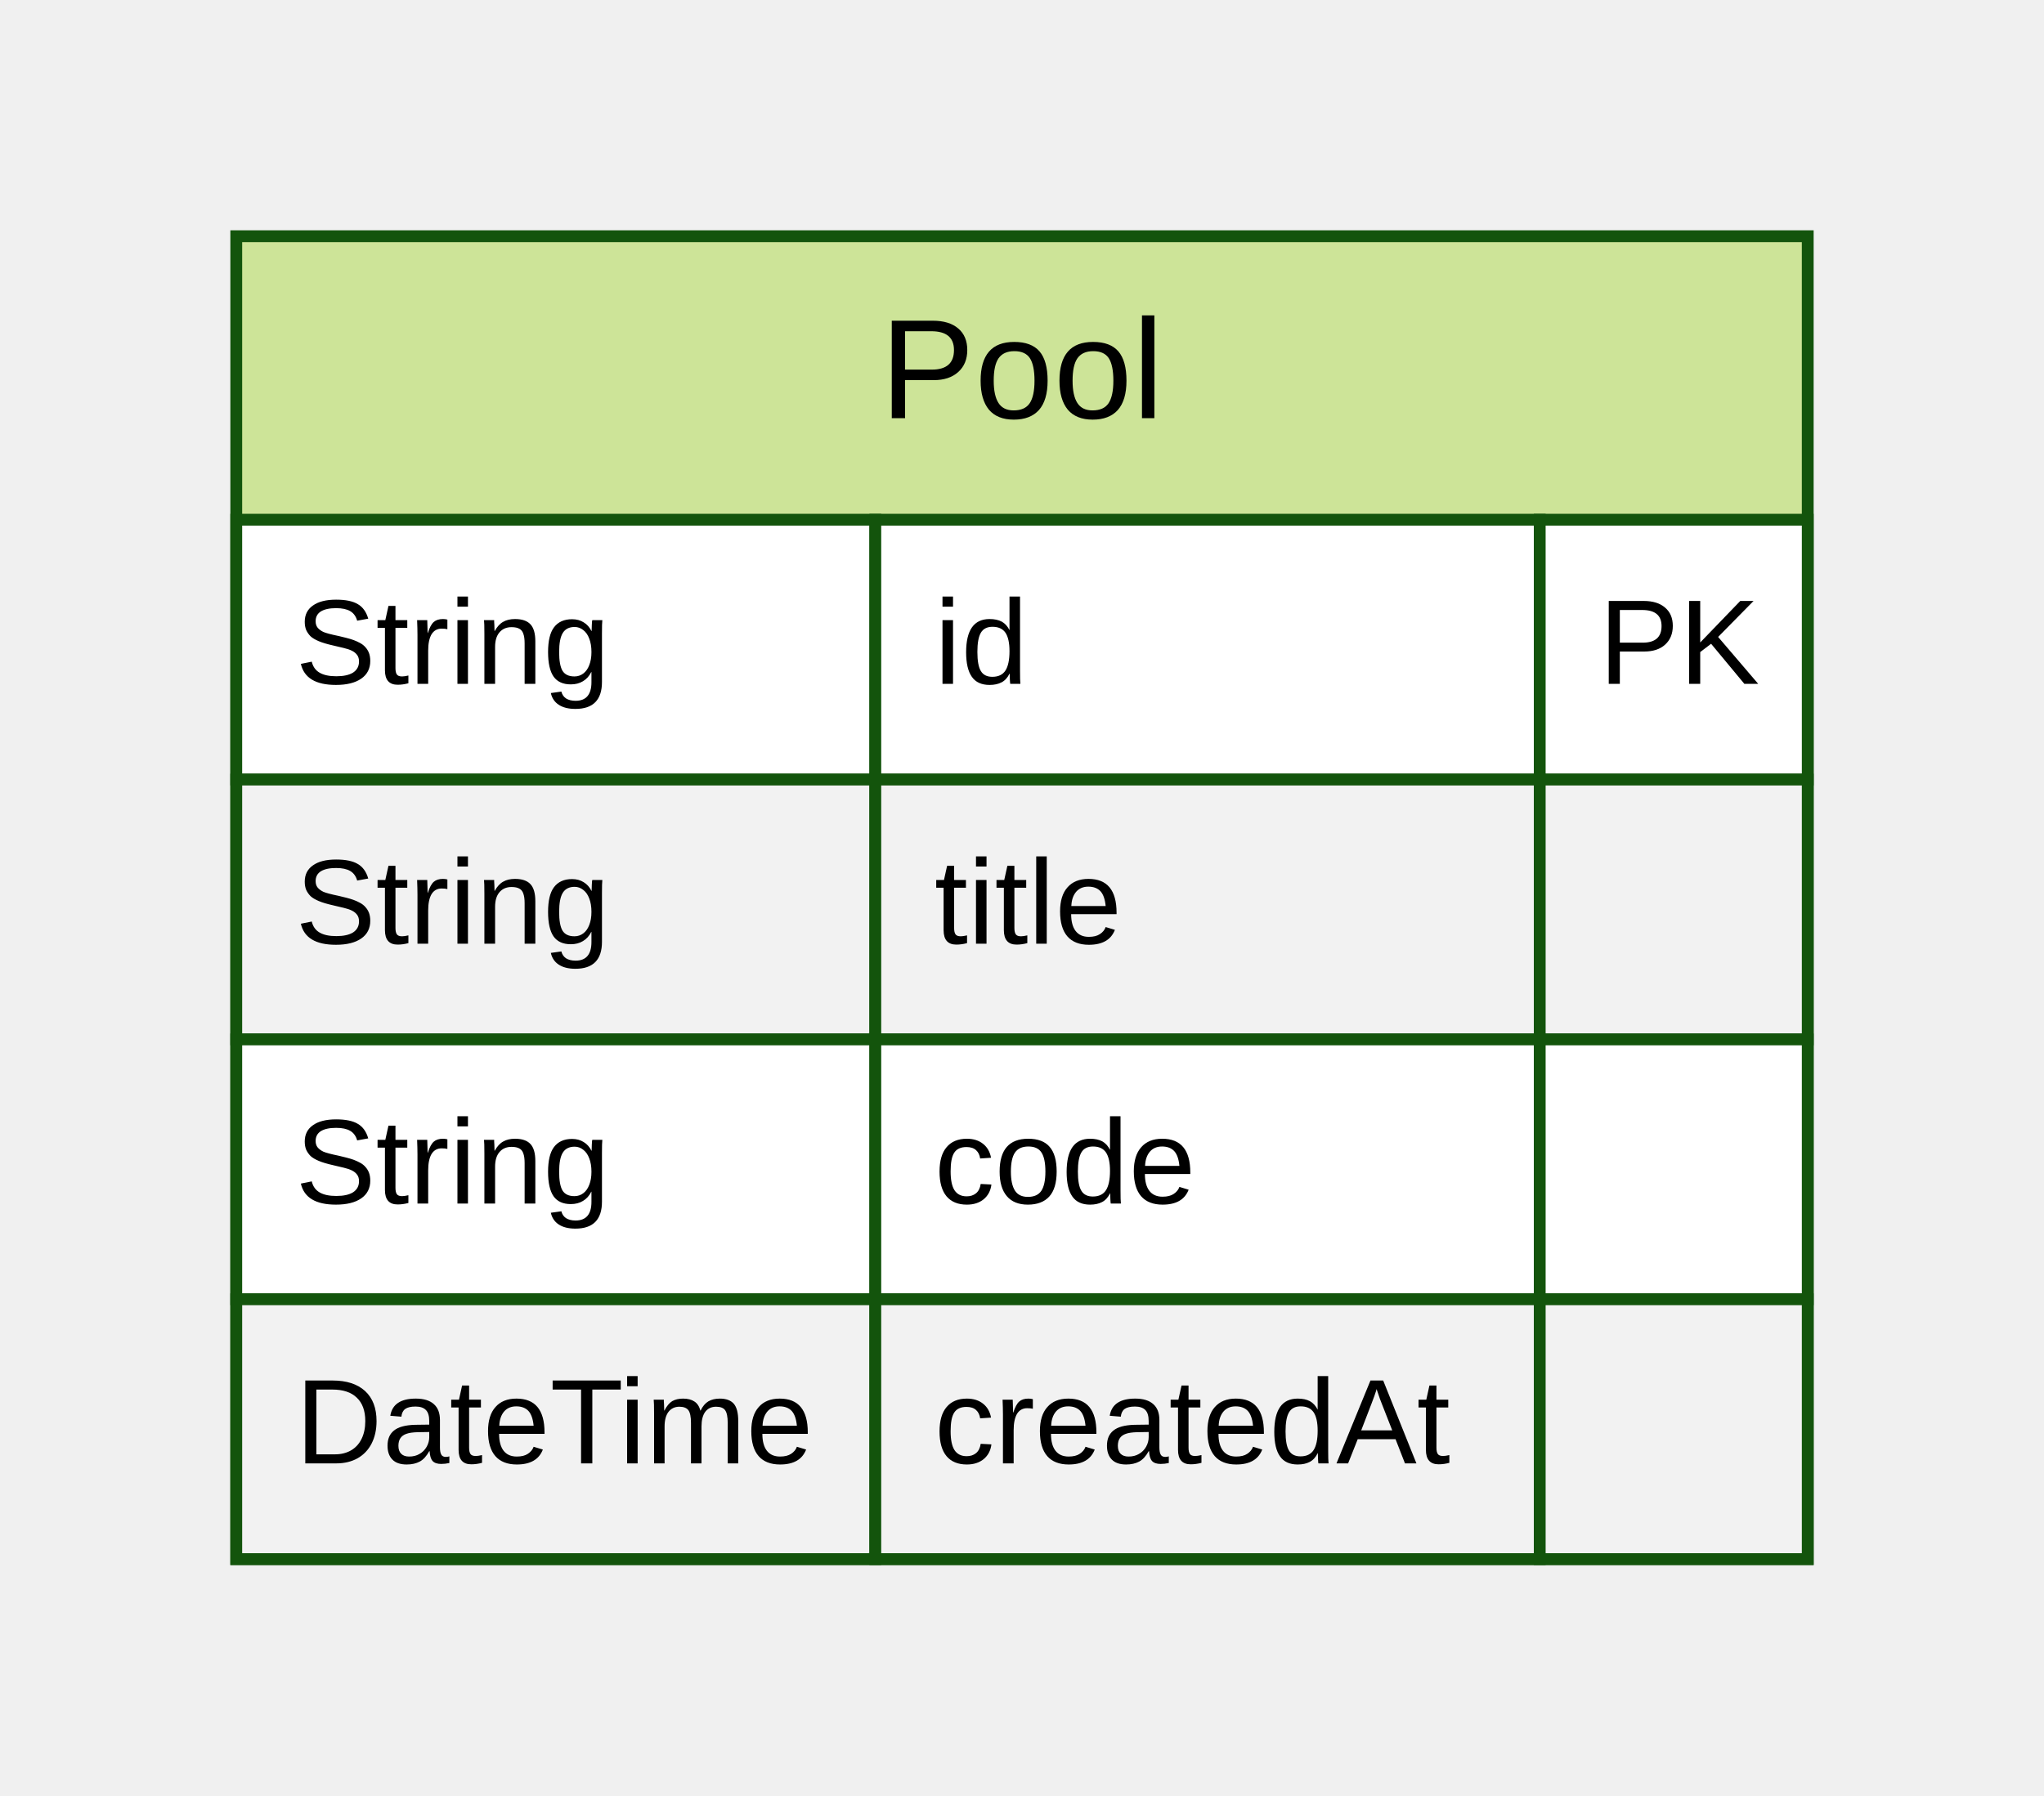
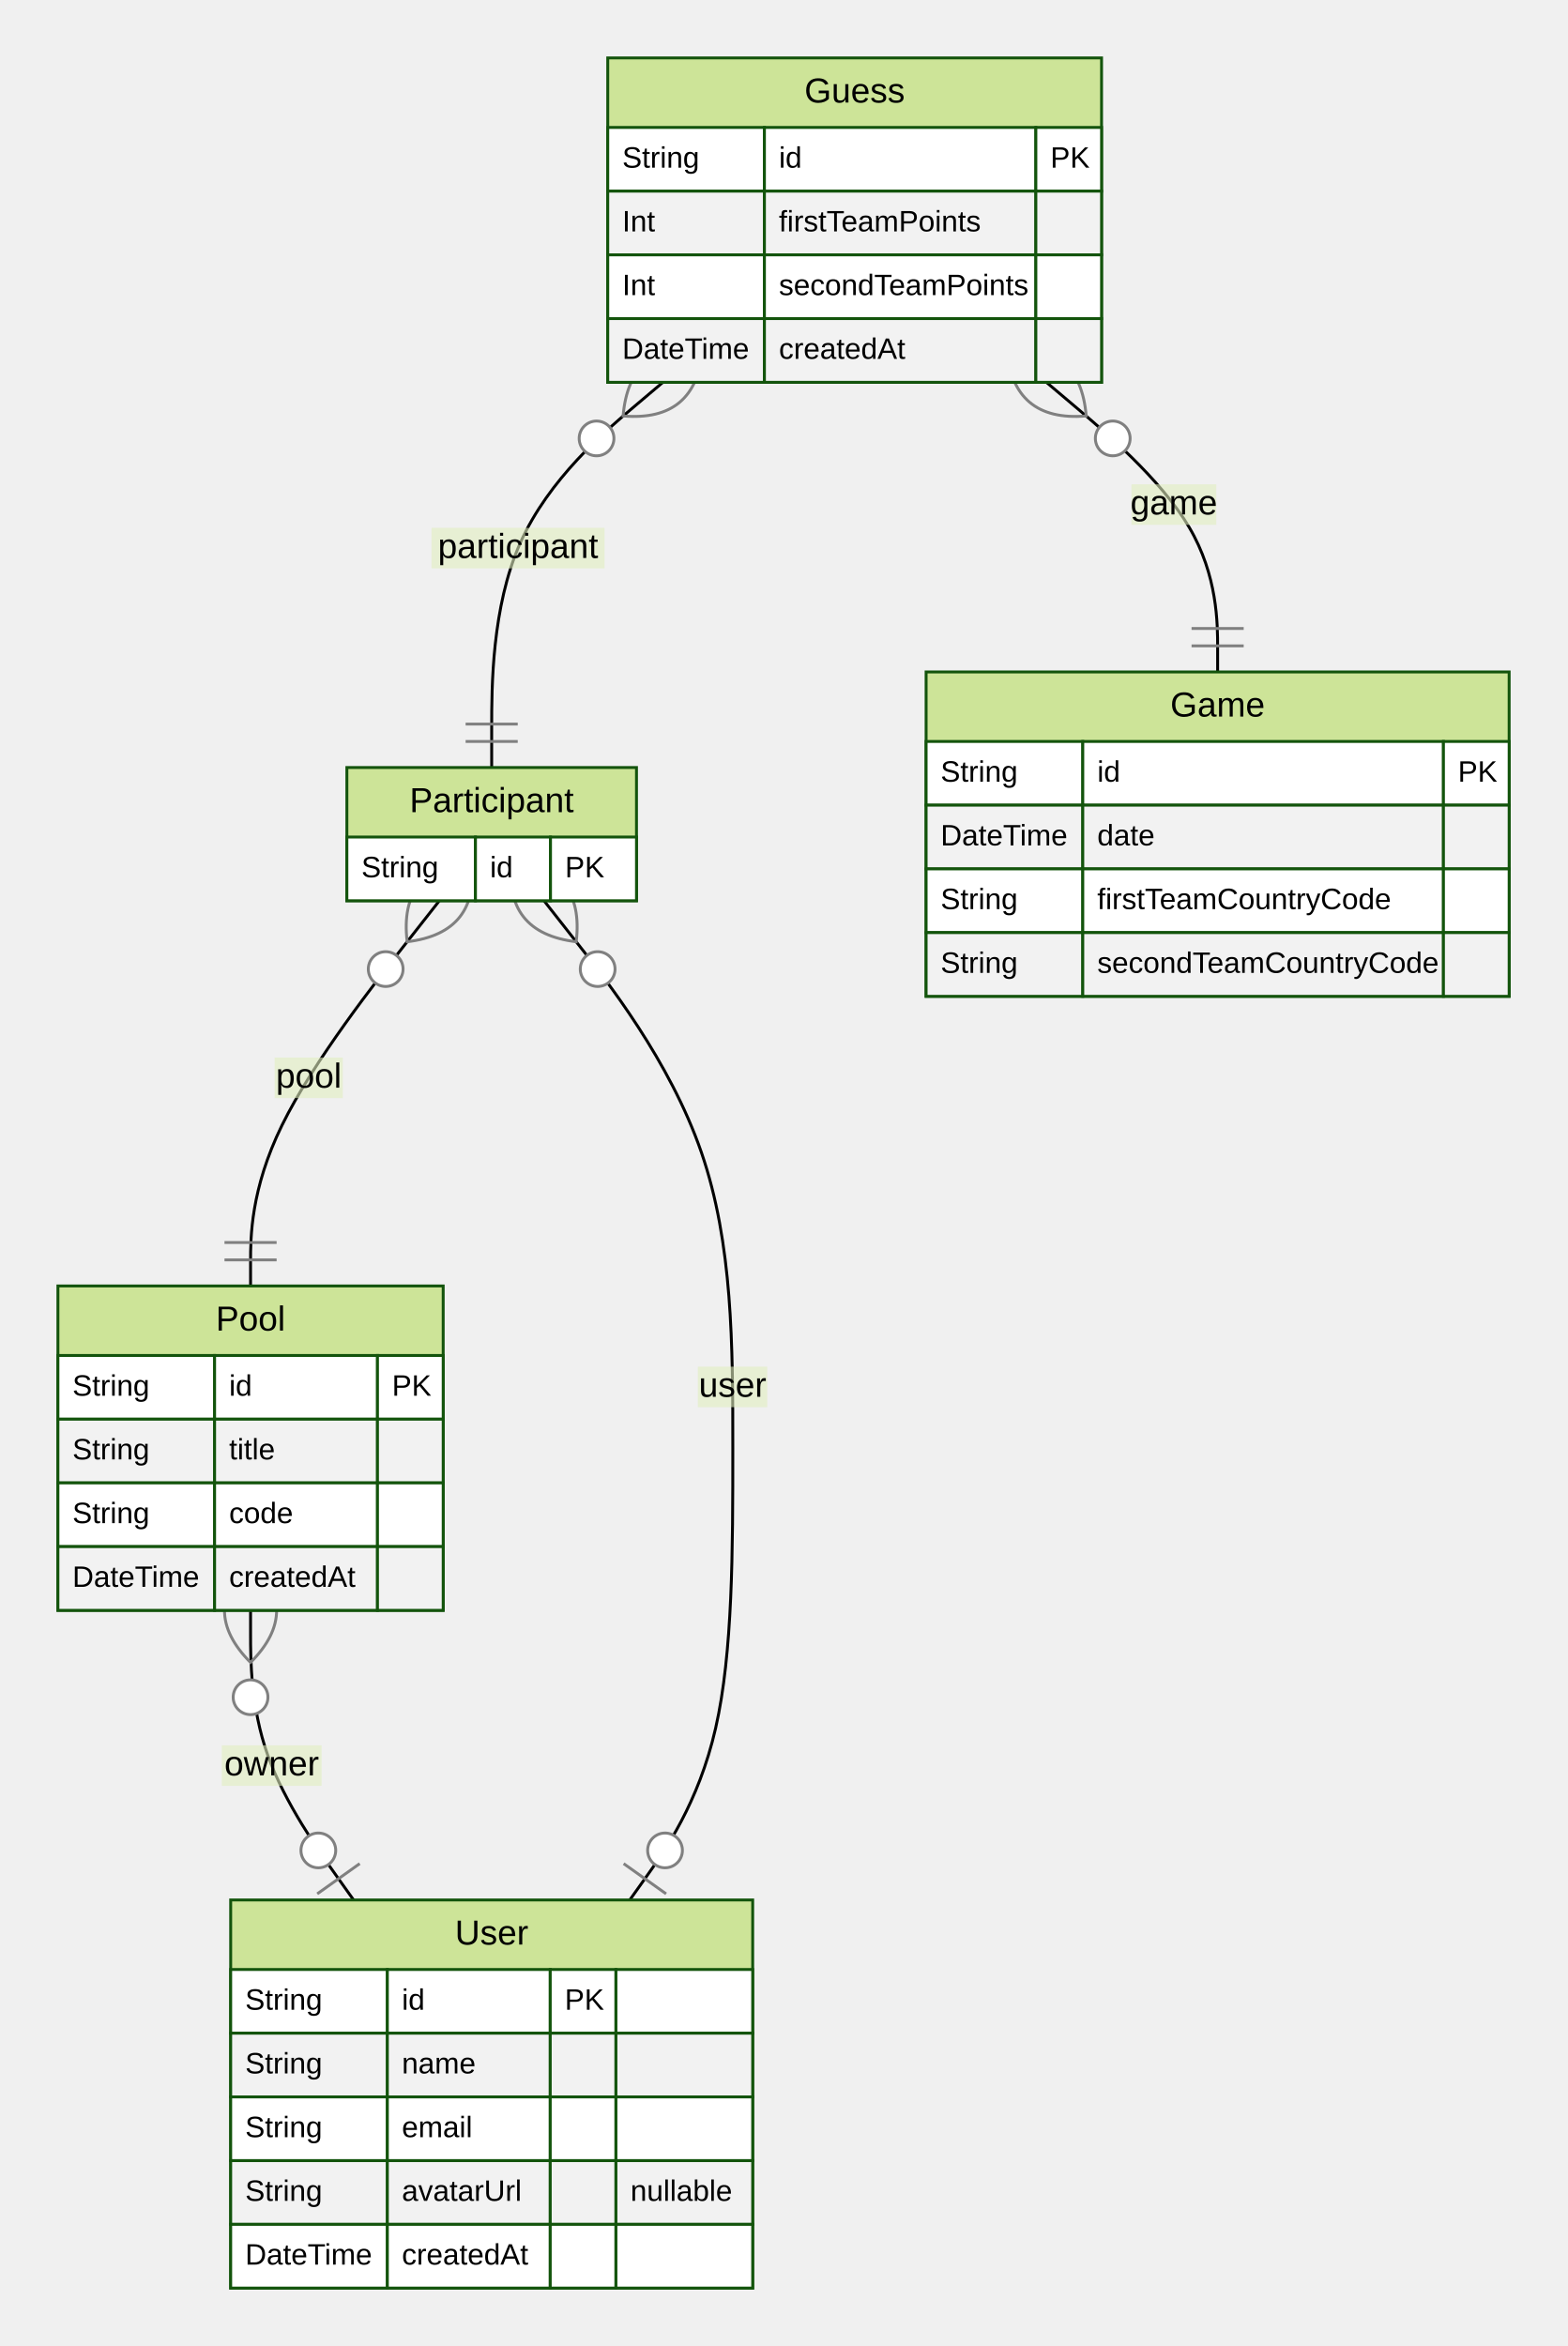
- <svg xmlns="http://www.w3.org/2000/svg" aria-labelledby="chart-title-mermaid-0 chart-desc-mermaid-0" role="img" viewBox="0 0 173.026 152" style="max-width: 173.026px; background-color: white;" width="100%" id="mermaid-0">
+ <svg xmlns="http://www.w3.org/2000/svg" aria-labelledby="chart-title-mermaid-0 chart-desc-mermaid-0" role="img" viewBox="0 0 541.082 810" style="max-width: 541.082px; background-color: white;" width="100%" id="mermaid-0">
  <style>#mermaid-0 {font-family:"trebuchet ms",verdana,arial,sans-serif;font-size:16px;fill:#000000;}#mermaid-0 .error-icon{fill:#552222;}#mermaid-0 .error-text{fill:#552222;stroke:#552222;}#mermaid-0 .edge-thickness-normal{stroke-width:2px;}#mermaid-0 .edge-thickness-thick{stroke-width:3.5px;}#mermaid-0 .edge-pattern-solid{stroke-dasharray:0;}#mermaid-0 .edge-pattern-dashed{stroke-dasharray:3;}#mermaid-0 .edge-pattern-dotted{stroke-dasharray:2;}#mermaid-0 .marker{fill:#000000;stroke:#000000;}#mermaid-0 .marker.cross{stroke:#000000;}#mermaid-0 svg{font-family:"trebuchet ms",verdana,arial,sans-serif;font-size:16px;}#mermaid-0 .entityBox{fill:#cde498;stroke:#13540c;}#mermaid-0 .attributeBoxOdd{fill:#ffffff;stroke:#13540c;}#mermaid-0 .attributeBoxEven{fill:#f2f2f2;stroke:#13540c;}#mermaid-0 .relationshipLabelBox{fill:hsl(78.158, 58.462%, 84.51%);opacity:0.7;background-color:hsl(78.158, 58.462%, 84.51%);}#mermaid-0 .relationshipLabelBox rect{opacity:0.5;}#mermaid-0 .relationshipLine{stroke:#000000;}#mermaid-0 :root{--mermaid-font-family:"trebuchet ms",verdana,arial,sans-serif;}</style>
  <g />
  <defs>
    <marker orient="auto" markerHeight="18" markerWidth="18" refY="9" refX="0" id="ONLY_ONE_START">
      <path d="M9,0 L9,18 M15,0 L15,18" fill="none" stroke="gray" />
    </marker>
  </defs>
  <defs>
    <marker orient="auto" markerHeight="18" markerWidth="18" refY="9" refX="18" id="ONLY_ONE_END">
      <path d="M3,0 L3,18 M9,0 L9,18" fill="none" stroke="gray" />
    </marker>
  </defs>
  <defs>
    <marker orient="auto" markerHeight="18" markerWidth="30" refY="9" refX="0" id="ZERO_OR_ONE_START">
      <circle r="6" cy="9" cx="21" fill="white" stroke="gray" />
      <path d="M9,0 L9,18" fill="none" stroke="gray" />
    </marker>
  </defs>
  <defs>
    <marker orient="auto" markerHeight="18" markerWidth="30" refY="9" refX="30" id="ZERO_OR_ONE_END">
      <circle r="6" cy="9" cx="9" fill="white" stroke="gray" />
      <path d="M21,0 L21,18" fill="none" stroke="gray" />
    </marker>
  </defs>
  <defs>
    <marker orient="auto" markerHeight="36" markerWidth="45" refY="18" refX="18" id="ONE_OR_MORE_START">
      <path d="M0,18 Q 18,0 36,18 Q 18,36 0,18 M42,9 L42,27" fill="none" stroke="gray" />
    </marker>
  </defs>
  <defs>
    <marker orient="auto" markerHeight="36" markerWidth="45" refY="18" refX="27" id="ONE_OR_MORE_END">
      <path d="M3,9 L3,27 M9,18 Q27,0 45,18 Q27,36 9,18" fill="none" stroke="gray" />
    </marker>
  </defs>
  <defs>
    <marker orient="auto" markerHeight="36" markerWidth="57" refY="18" refX="18" id="ZERO_OR_MORE_START">
      <circle r="6" cy="18" cx="48" fill="white" stroke="gray" />
      <path d="M0,18 Q18,0 36,18 Q18,36 0,18" fill="none" stroke="gray" />
    </marker>
  </defs>
  <defs>
    <marker orient="auto" markerHeight="36" markerWidth="57" refY="18" refX="39" id="ZERO_OR_MORE_END">
      <circle r="6" cy="18" cx="9" fill="white" stroke="gray" />
      <path d="M21,18 Q39,0 57,18 Q39,36 21,18" fill="none" stroke="gray" />
    </marker>
  </defs>
-   <g transform="translate(20,20 )" id="Pool">
+   <path marker-start="url(#ZERO_OR_MORE_START)" marker-end="url(#ZERO_OR_ONE_END)" fill="none" stroke="gray" d="M86.513,556L86.513,564.333C86.513,572.667,86.513,589.333,92.443,606C98.373,622.667,110.233,639.333,116.163,647.667L122.093,656" class="er relationshipLine" />
+   <path marker-start="url(#ZERO_OR_MORE_START)" marker-end="url(#ZERO_OR_ONE_END)" fill="none" stroke="gray" d="M187.835,311L198.7,324.833C209.565,338.667,231.296,366.333,242.161,397.833C253.026,429.333,253.026,464.667,253.026,500C253.026,535.333,253.026,570.667,247.096,596.667C241.167,622.667,229.307,639.333,223.377,647.667L217.447,656" class="er relationshipLine" />
+   <path marker-start="url(#ZERO_OR_MORE_START)" marker-end="url(#ONLY_ONE_END)" fill="none" stroke="gray" d="M151.705,311L140.839,324.833C129.974,338.667,108.244,366.333,97.378,388.5C86.513,410.667,86.513,427.333,86.513,435.667L86.513,444" class="er relationshipLine" />
+   <path marker-start="url(#ZERO_OR_MORE_START)" marker-end="url(#ONLY_ONE_END)" fill="none" stroke="gray" d="M228.887,132L219.034,140.333C209.181,148.667,189.476,165.333,179.623,187.5C169.77,209.667,169.77,237.333,169.77,251.167L169.77,265" class="er relationshipLine" />
+   <path marker-start="url(#ZERO_OR_MORE_START)" marker-end="url(#ONLY_ONE_END)" fill="none" stroke="gray" d="M361.309,132L371.162,140.333C381.015,148.667,400.72,165.333,410.573,182C420.426,198.667,420.426,215.333,420.426,223.667L420.426,232" class="er relationshipLine" />
+   <g transform="translate(20,444 )" id="Pool">
    <rect height="112" width="133.026" y="0" x="0" stroke="gray" fill-opacity="100%" fill="honeydew" class="er entityBox" />
    <text transform="translate(66.51321,12)" style="font-family: &quot;trebuchet ms&quot;, verdana, arial, sans-serif;; font-size: 12px" text-anchor="middle" dominant-baseline="middle" y="0" x="0" id="entity-Pool" class="er entityLabel">Pool</text>
    <rect height="22" width="54.096" y="24" x="0" stroke="gray" fill-opacity="100%" fill="honeydew" class="er attributeBoxOdd" />
    <text transform="translate(5,35)" style="font-family: &quot;trebuchet ms&quot;, verdana, arial, sans-serif;; font-size: 10.2px" text-anchor="left" dominant-baseline="middle" y="0" x="0" id="entity-Pool-attr-1-type" class="er entityLabel">String</text>
    <rect height="22" width="56.243" y="24" x="54.096" stroke="gray" fill-opacity="100%" fill="honeydew" class="er attributeBoxOdd" />
    <text transform="translate(59.09555,35)" style="font-family: &quot;trebuchet ms&quot;, verdana, arial, sans-serif;; font-size: 10.2px" text-anchor="left" dominant-baseline="middle" y="0" x="0" id="entity-Pool-attr-1-name" class="er entityLabel">id</text>
    <rect height="22" width="22.688" y="24" x="110.339" stroke="gray" fill-opacity="100%" fill="honeydew" class="er attributeBoxOdd" />
    <text transform="translate(115.3387,35)" style="font-family: &quot;trebuchet ms&quot;, verdana, arial, sans-serif;; font-size: 10.2px" text-anchor="left" dominant-baseline="middle" y="0" x="0" id="entity-Pool-attr-1-key" class="er entityLabel">PK</text>
    <rect height="22" width="54.096" y="46" x="0" stroke="gray" fill-opacity="100%" fill="honeydew" class="er attributeBoxEven" />
    <text transform="translate(5,57)" style="font-family: &quot;trebuchet ms&quot;, verdana, arial, sans-serif;; font-size: 10.2px" text-anchor="left" dominant-baseline="middle" y="0" x="0" id="entity-Pool-attr-2-type" class="er entityLabel">String</text>
    <rect height="22" width="56.243" y="46" x="54.096" stroke="gray" fill-opacity="100%" fill="honeydew" class="er attributeBoxEven" />
    <text transform="translate(59.09555,57)" style="font-family: &quot;trebuchet ms&quot;, verdana, arial, sans-serif;; font-size: 10.2px" text-anchor="left" dominant-baseline="middle" y="0" x="0" id="entity-Pool-attr-2-name" class="er entityLabel">title</text>
    <rect height="22" width="22.688" y="46" x="110.339" stroke="gray" fill-opacity="100%" fill="honeydew" class="er attributeBoxEven" />
    <text transform="translate(115.3387,57)" style="font-family: &quot;trebuchet ms&quot;, verdana, arial, sans-serif;; font-size: 10.2px" text-anchor="left" dominant-baseline="middle" y="0" x="0" id="entity-Pool-attr-2-key" class="er entityLabel" />
    <rect height="22" width="54.096" y="68" x="0" stroke="gray" fill-opacity="100%" fill="honeydew" class="er attributeBoxOdd" />
    <text transform="translate(5,79)" style="font-family: &quot;trebuchet ms&quot;, verdana, arial, sans-serif;; font-size: 10.2px" text-anchor="left" dominant-baseline="middle" y="0" x="0" id="entity-Pool-attr-3-type" class="er entityLabel">String</text>
    <rect height="22" width="56.243" y="68" x="54.096" stroke="gray" fill-opacity="100%" fill="honeydew" class="er attributeBoxOdd" />
    <text transform="translate(59.09555,79)" style="font-family: &quot;trebuchet ms&quot;, verdana, arial, sans-serif;; font-size: 10.2px" text-anchor="left" dominant-baseline="middle" y="0" x="0" id="entity-Pool-attr-3-name" class="er entityLabel">code</text>
    <rect height="22" width="22.688" y="68" x="110.339" stroke="gray" fill-opacity="100%" fill="honeydew" class="er attributeBoxOdd" />
    <text transform="translate(115.3387,79)" style="font-family: &quot;trebuchet ms&quot;, verdana, arial, sans-serif;; font-size: 10.2px" text-anchor="left" dominant-baseline="middle" y="0" x="0" id="entity-Pool-attr-3-key" class="er entityLabel" />
    <rect height="22" width="54.096" y="90" x="0" stroke="gray" fill-opacity="100%" fill="honeydew" class="er attributeBoxEven" />
    <text transform="translate(5,101)" style="font-family: &quot;trebuchet ms&quot;, verdana, arial, sans-serif;; font-size: 10.2px" text-anchor="left" dominant-baseline="middle" y="0" x="0" id="entity-Pool-attr-4-type" class="er entityLabel">DateTime</text>
    <rect height="22" width="56.243" y="90" x="54.096" stroke="gray" fill-opacity="100%" fill="honeydew" class="er attributeBoxEven" />
    <text transform="translate(59.09555,101)" style="font-family: &quot;trebuchet ms&quot;, verdana, arial, sans-serif;; font-size: 10.2px" text-anchor="left" dominant-baseline="middle" y="0" x="0" id="entity-Pool-attr-4-name" class="er entityLabel">createdAt</text>
    <rect height="22" width="22.688" y="90" x="110.339" stroke="gray" fill-opacity="100%" fill="honeydew" class="er attributeBoxEven" />
    <text transform="translate(115.3387,101)" style="font-family: &quot;trebuchet ms&quot;, verdana, arial, sans-serif;; font-size: 10.2px" text-anchor="left" dominant-baseline="middle" y="0" x="0" id="entity-Pool-attr-4-key" class="er entityLabel" />
  </g>
+   <g transform="translate(119.7698,265 )" id="Participant">
+     <rect height="46" width="100" y="0" x="0" stroke="gray" fill-opacity="100%" fill="honeydew" class="er entityBox" />
+     <text transform="translate(50,12)" style="font-family: &quot;trebuchet ms&quot;, verdana, arial, sans-serif;; font-size: 12px" text-anchor="middle" dominant-baseline="middle" y="0" x="0" id="entity-Participant" class="er entityLabel">Participant</text>
+     <rect height="22" width="44.399" y="24" x="0" stroke="gray" fill-opacity="100%" fill="honeydew" class="er attributeBoxOdd" />
+     <text transform="translate(5,35)" style="font-family: &quot;trebuchet ms&quot;, verdana, arial, sans-serif;; font-size: 10.2px" text-anchor="left" dominant-baseline="middle" y="0" x="0" id="entity-Participant-attr-1-type" class="er entityLabel">String</text>
+     <rect height="22" width="25.911" y="24" x="44.399" stroke="gray" fill-opacity="100%" fill="honeydew" class="er attributeBoxOdd" />
+     <text transform="translate(49.39862,35)" style="font-family: &quot;trebuchet ms&quot;, verdana, arial, sans-serif;; font-size: 10.2px" text-anchor="left" dominant-baseline="middle" y="0" x="0" id="entity-Participant-attr-1-name" class="er entityLabel">id</text>
+     <rect height="22" width="29.69" y="24" x="70.31" stroke="gray" fill-opacity="100%" fill="honeydew" class="er attributeBoxOdd" />
+     <text transform="translate(75.30976,35)" style="font-family: &quot;trebuchet ms&quot;, verdana, arial, sans-serif;; font-size: 10.2px" text-anchor="left" dominant-baseline="middle" y="0" x="0" id="entity-Participant-attr-1-key" class="er entityLabel">PK</text>
+   </g>
+   <g transform="translate(79.65034,656 )" id="User">
+     <rect height="134" width="180.239" y="0" x="0" stroke="gray" fill-opacity="100%" fill="honeydew" class="er entityBox" />
+     <text transform="translate(90.11948,12)" style="font-family: &quot;trebuchet ms&quot;, verdana, arial, sans-serif;; font-size: 12px" text-anchor="middle" dominant-baseline="middle" y="0" x="0" id="entity-User" class="er entityLabel">User</text>
+     <rect height="22" width="54.096" y="24" x="0" stroke="gray" fill-opacity="100%" fill="honeydew" class="er attributeBoxOdd" />
+     <text transform="translate(5,35)" style="font-family: &quot;trebuchet ms&quot;, verdana, arial, sans-serif;; font-size: 10.2px" text-anchor="left" dominant-baseline="middle" y="0" x="0" id="entity-User-attr-1-type" class="er entityLabel">String</text>
+     <rect height="22" width="56.243" y="24" x="54.096" stroke="gray" fill-opacity="100%" fill="honeydew" class="er attributeBoxOdd" />
+     <text transform="translate(59.09555,35)" style="font-family: &quot;trebuchet ms&quot;, verdana, arial, sans-serif;; font-size: 10.2px" text-anchor="left" dominant-baseline="middle" y="0" x="0" id="entity-User-attr-1-name" class="er entityLabel">id</text>
+     <rect height="22" width="22.688" y="24" x="110.339" stroke="gray" fill-opacity="100%" fill="honeydew" class="er attributeBoxOdd" />
+     <text transform="translate(115.3387,35)" style="font-family: &quot;trebuchet ms&quot;, verdana, arial, sans-serif;; font-size: 10.2px" text-anchor="left" dominant-baseline="middle" y="0" x="0" id="entity-User-attr-1-key" class="er entityLabel">PK</text>
+     <rect height="22" width="47.213" y="24" x="133.026" stroke="gray" fill-opacity="100%" fill="honeydew" class="er attributeBoxOdd" />
+     <text transform="translate(138.0264,35)" style="font-family: &quot;trebuchet ms&quot;, verdana, arial, sans-serif;; font-size: 10.2px" text-anchor="left" dominant-baseline="middle" y="0" x="0" id="entity-User-attr-1-comment" class="er entityLabel" />
+     <rect height="22" width="54.096" y="46" x="0" stroke="gray" fill-opacity="100%" fill="honeydew" class="er attributeBoxEven" />
+     <text transform="translate(5,57)" style="font-family: &quot;trebuchet ms&quot;, verdana, arial, sans-serif;; font-size: 10.2px" text-anchor="left" dominant-baseline="middle" y="0" x="0" id="entity-User-attr-2-type" class="er entityLabel">String</text>
+     <rect height="22" width="56.243" y="46" x="54.096" stroke="gray" fill-opacity="100%" fill="honeydew" class="er attributeBoxEven" />
+     <text transform="translate(59.09555,57)" style="font-family: &quot;trebuchet ms&quot;, verdana, arial, sans-serif;; font-size: 10.2px" text-anchor="left" dominant-baseline="middle" y="0" x="0" id="entity-User-attr-2-name" class="er entityLabel">name</text>
+     <rect height="22" width="22.688" y="46" x="110.339" stroke="gray" fill-opacity="100%" fill="honeydew" class="er attributeBoxEven" />
+     <text transform="translate(115.3387,57)" style="font-family: &quot;trebuchet ms&quot;, verdana, arial, sans-serif;; font-size: 10.2px" text-anchor="left" dominant-baseline="middle" y="0" x="0" id="entity-User-attr-2-key" class="er entityLabel" />
+     <rect height="22" width="47.213" y="46" x="133.026" stroke="gray" fill-opacity="100%" fill="honeydew" class="er attributeBoxEven" />
+     <text transform="translate(138.0264,57)" style="font-family: &quot;trebuchet ms&quot;, verdana, arial, sans-serif;; font-size: 10.2px" text-anchor="left" dominant-baseline="middle" y="0" x="0" id="entity-User-attr-2-comment" class="er entityLabel" />
+     <rect height="22" width="54.096" y="68" x="0" stroke="gray" fill-opacity="100%" fill="honeydew" class="er attributeBoxOdd" />
+     <text transform="translate(5,79)" style="font-family: &quot;trebuchet ms&quot;, verdana, arial, sans-serif;; font-size: 10.2px" text-anchor="left" dominant-baseline="middle" y="0" x="0" id="entity-User-attr-3-type" class="er entityLabel">String</text>
+     <rect height="22" width="56.243" y="68" x="54.096" stroke="gray" fill-opacity="100%" fill="honeydew" class="er attributeBoxOdd" />
+     <text transform="translate(59.09555,79)" style="font-family: &quot;trebuchet ms&quot;, verdana, arial, sans-serif;; font-size: 10.2px" text-anchor="left" dominant-baseline="middle" y="0" x="0" id="entity-User-attr-3-name" class="er entityLabel">email</text>
+     <rect height="22" width="22.688" y="68" x="110.339" stroke="gray" fill-opacity="100%" fill="honeydew" class="er attributeBoxOdd" />
+     <text transform="translate(115.3387,79)" style="font-family: &quot;trebuchet ms&quot;, verdana, arial, sans-serif;; font-size: 10.2px" text-anchor="left" dominant-baseline="middle" y="0" x="0" id="entity-User-attr-3-key" class="er entityLabel" />
+     <rect height="22" width="47.213" y="68" x="133.026" stroke="gray" fill-opacity="100%" fill="honeydew" class="er attributeBoxOdd" />
+     <text transform="translate(138.0264,79)" style="font-family: &quot;trebuchet ms&quot;, verdana, arial, sans-serif;; font-size: 10.2px" text-anchor="left" dominant-baseline="middle" y="0" x="0" id="entity-User-attr-3-comment" class="er entityLabel" />
+     <rect height="22" width="54.096" y="90" x="0" stroke="gray" fill-opacity="100%" fill="honeydew" class="er attributeBoxEven" />
+     <text transform="translate(5,101)" style="font-family: &quot;trebuchet ms&quot;, verdana, arial, sans-serif;; font-size: 10.2px" text-anchor="left" dominant-baseline="middle" y="0" x="0" id="entity-User-attr-4-type" class="er entityLabel">String</text>
+     <rect height="22" width="56.243" y="90" x="54.096" stroke="gray" fill-opacity="100%" fill="honeydew" class="er attributeBoxEven" />
+     <text transform="translate(59.09555,101)" style="font-family: &quot;trebuchet ms&quot;, verdana, arial, sans-serif;; font-size: 10.2px" text-anchor="left" dominant-baseline="middle" y="0" x="0" id="entity-User-attr-4-name" class="er entityLabel">avatarUrl</text>
+     <rect height="22" width="22.688" y="90" x="110.339" stroke="gray" fill-opacity="100%" fill="honeydew" class="er attributeBoxEven" />
+     <text transform="translate(115.3387,101)" style="font-family: &quot;trebuchet ms&quot;, verdana, arial, sans-serif;; font-size: 10.2px" text-anchor="left" dominant-baseline="middle" y="0" x="0" id="entity-User-attr-4-key" class="er entityLabel" />
+     <rect height="22" width="47.213" y="90" x="133.026" stroke="gray" fill-opacity="100%" fill="honeydew" class="er attributeBoxEven" />
+     <text transform="translate(138.0264,101)" style="font-family: &quot;trebuchet ms&quot;, verdana, arial, sans-serif;; font-size: 10.2px" text-anchor="left" dominant-baseline="middle" y="0" x="0" id="entity-User-attr-4-comment" class="er entityLabel">nullable</text>
+     <rect height="22" width="54.096" y="112" x="0" stroke="gray" fill-opacity="100%" fill="honeydew" class="er attributeBoxOdd" />
+     <text transform="translate(5,123)" style="font-family: &quot;trebuchet ms&quot;, verdana, arial, sans-serif;; font-size: 10.2px" text-anchor="left" dominant-baseline="middle" y="0" x="0" id="entity-User-attr-5-type" class="er entityLabel">DateTime</text>
+     <rect height="22" width="56.243" y="112" x="54.096" stroke="gray" fill-opacity="100%" fill="honeydew" class="er attributeBoxOdd" />
+     <text transform="translate(59.09555,123)" style="font-family: &quot;trebuchet ms&quot;, verdana, arial, sans-serif;; font-size: 10.2px" text-anchor="left" dominant-baseline="middle" y="0" x="0" id="entity-User-attr-5-name" class="er entityLabel">createdAt</text>
+     <rect height="22" width="22.688" y="112" x="110.339" stroke="gray" fill-opacity="100%" fill="honeydew" class="er attributeBoxOdd" />
+     <text transform="translate(115.3387,123)" style="font-family: &quot;trebuchet ms&quot;, verdana, arial, sans-serif;; font-size: 10.2px" text-anchor="left" dominant-baseline="middle" y="0" x="0" id="entity-User-attr-5-key" class="er entityLabel" />
+     <rect height="22" width="47.213" y="112" x="133.026" stroke="gray" fill-opacity="100%" fill="honeydew" class="er attributeBoxOdd" />
+     <text transform="translate(138.0264,123)" style="font-family: &quot;trebuchet ms&quot;, verdana, arial, sans-serif;; font-size: 10.2px" text-anchor="left" dominant-baseline="middle" y="0" x="0" id="entity-User-attr-5-comment" class="er entityLabel" />
+   </g>
+   <g transform="translate(319.7698,232 )" id="Game">
+     <rect height="112" width="201.312" y="0" x="0" stroke="gray" fill-opacity="100%" fill="honeydew" class="er entityBox" />
+     <text transform="translate(100.6562,12)" style="font-family: &quot;trebuchet ms&quot;, verdana, arial, sans-serif;; font-size: 12px" text-anchor="middle" dominant-baseline="middle" y="0" x="0" id="entity-Game" class="er entityLabel">Game</text>
+     <rect height="22" width="54.096" y="24" x="0" stroke="gray" fill-opacity="100%" fill="honeydew" class="er attributeBoxOdd" />
+     <text transform="translate(5,35)" style="font-family: &quot;trebuchet ms&quot;, verdana, arial, sans-serif;; font-size: 10.2px" text-anchor="left" dominant-baseline="middle" y="0" x="0" id="entity-Game-attr-1-type" class="er entityLabel">String</text>
+     <rect height="22" width="124.529" y="24" x="54.096" stroke="gray" fill-opacity="100%" fill="honeydew" class="er attributeBoxOdd" />
+     <text transform="translate(59.09555,35)" style="font-family: &quot;trebuchet ms&quot;, verdana, arial, sans-serif;; font-size: 10.2px" text-anchor="left" dominant-baseline="middle" y="0" x="0" id="entity-Game-attr-1-name" class="er entityLabel">id</text>
+     <rect height="22" width="22.688" y="24" x="178.625" stroke="gray" fill-opacity="100%" fill="honeydew" class="er attributeBoxOdd" />
+     <text transform="translate(183.6248,35)" style="font-family: &quot;trebuchet ms&quot;, verdana, arial, sans-serif;; font-size: 10.2px" text-anchor="left" dominant-baseline="middle" y="0" x="0" id="entity-Game-attr-1-key" class="er entityLabel">PK</text>
+     <rect height="22" width="54.096" y="46" x="0" stroke="gray" fill-opacity="100%" fill="honeydew" class="er attributeBoxEven" />
+     <text transform="translate(5,57)" style="font-family: &quot;trebuchet ms&quot;, verdana, arial, sans-serif;; font-size: 10.2px" text-anchor="left" dominant-baseline="middle" y="0" x="0" id="entity-Game-attr-2-type" class="er entityLabel">DateTime</text>
+     <rect height="22" width="124.529" y="46" x="54.096" stroke="gray" fill-opacity="100%" fill="honeydew" class="er attributeBoxEven" />
+     <text transform="translate(59.09555,57)" style="font-family: &quot;trebuchet ms&quot;, verdana, arial, sans-serif;; font-size: 10.2px" text-anchor="left" dominant-baseline="middle" y="0" x="0" id="entity-Game-attr-2-name" class="er entityLabel">date</text>
+     <rect height="22" width="22.688" y="46" x="178.625" stroke="gray" fill-opacity="100%" fill="honeydew" class="er attributeBoxEven" />
+     <text transform="translate(183.6248,57)" style="font-family: &quot;trebuchet ms&quot;, verdana, arial, sans-serif;; font-size: 10.2px" text-anchor="left" dominant-baseline="middle" y="0" x="0" id="entity-Game-attr-2-key" class="er entityLabel" />
+     <rect height="22" width="54.096" y="68" x="0" stroke="gray" fill-opacity="100%" fill="honeydew" class="er attributeBoxOdd" />
+     <text transform="translate(5,79)" style="font-family: &quot;trebuchet ms&quot;, verdana, arial, sans-serif;; font-size: 10.2px" text-anchor="left" dominant-baseline="middle" y="0" x="0" id="entity-Game-attr-3-type" class="er entityLabel">String</text>
+     <rect height="22" width="124.529" y="68" x="54.096" stroke="gray" fill-opacity="100%" fill="honeydew" class="er attributeBoxOdd" />
+     <text transform="translate(59.09555,79)" style="font-family: &quot;trebuchet ms&quot;, verdana, arial, sans-serif;; font-size: 10.2px" text-anchor="left" dominant-baseline="middle" y="0" x="0" id="entity-Game-attr-3-name" class="er entityLabel">firstTeamCountryCode</text>
+     <rect height="22" width="22.688" y="68" x="178.625" stroke="gray" fill-opacity="100%" fill="honeydew" class="er attributeBoxOdd" />
+     <text transform="translate(183.6248,79)" style="font-family: &quot;trebuchet ms&quot;, verdana, arial, sans-serif;; font-size: 10.2px" text-anchor="left" dominant-baseline="middle" y="0" x="0" id="entity-Game-attr-3-key" class="er entityLabel" />
+     <rect height="22" width="54.096" y="90" x="0" stroke="gray" fill-opacity="100%" fill="honeydew" class="er attributeBoxEven" />
+     <text transform="translate(5,101)" style="font-family: &quot;trebuchet ms&quot;, verdana, arial, sans-serif;; font-size: 10.2px" text-anchor="left" dominant-baseline="middle" y="0" x="0" id="entity-Game-attr-4-type" class="er entityLabel">String</text>
+     <rect height="22" width="124.529" y="90" x="54.096" stroke="gray" fill-opacity="100%" fill="honeydew" class="er attributeBoxEven" />
+     <text transform="translate(59.09555,101)" style="font-family: &quot;trebuchet ms&quot;, verdana, arial, sans-serif;; font-size: 10.2px" text-anchor="left" dominant-baseline="middle" y="0" x="0" id="entity-Game-attr-4-name" class="er entityLabel">secondTeamCountryCode</text>
+     <rect height="22" width="22.688" y="90" x="178.625" stroke="gray" fill-opacity="100%" fill="honeydew" class="er attributeBoxEven" />
+     <text transform="translate(183.6248,101)" style="font-family: &quot;trebuchet ms&quot;, verdana, arial, sans-serif;; font-size: 10.2px" text-anchor="left" dominant-baseline="middle" y="0" x="0" id="entity-Game-attr-4-key" class="er entityLabel" />
+   </g>
+   <g transform="translate(209.8457,20 )" id="Guess">
+     <rect height="112" width="170.504" y="0" x="0" stroke="gray" fill-opacity="100%" fill="honeydew" class="er entityBox" />
+     <text transform="translate(85.2522,12)" style="font-family: &quot;trebuchet ms&quot;, verdana, arial, sans-serif;; font-size: 12px" text-anchor="middle" dominant-baseline="middle" y="0" x="0" id="entity-Guess" class="er entityLabel">Guess</text>
+     <rect height="22" width="54.096" y="24" x="0" stroke="gray" fill-opacity="100%" fill="honeydew" class="er attributeBoxOdd" />
+     <text transform="translate(5,35)" style="font-family: &quot;trebuchet ms&quot;, verdana, arial, sans-serif;; font-size: 10.2px" text-anchor="left" dominant-baseline="middle" y="0" x="0" id="entity-Guess-attr-1-type" class="er entityLabel">String</text>
+     <rect height="22" width="93.721" y="24" x="54.096" stroke="gray" fill-opacity="100%" fill="honeydew" class="er attributeBoxOdd" />
+     <text transform="translate(59.09555,35)" style="font-family: &quot;trebuchet ms&quot;, verdana, arial, sans-serif;; font-size: 10.2px" text-anchor="left" dominant-baseline="middle" y="0" x="0" id="entity-Guess-attr-1-name" class="er entityLabel">id</text>
+     <rect height="22" width="22.688" y="24" x="147.817" stroke="gray" fill-opacity="100%" fill="honeydew" class="er attributeBoxOdd" />
+     <text transform="translate(152.8167,35)" style="font-family: &quot;trebuchet ms&quot;, verdana, arial, sans-serif;; font-size: 10.2px" text-anchor="left" dominant-baseline="middle" y="0" x="0" id="entity-Guess-attr-1-key" class="er entityLabel">PK</text>
+     <rect height="22" width="54.096" y="46" x="0" stroke="gray" fill-opacity="100%" fill="honeydew" class="er attributeBoxEven" />
+     <text transform="translate(5,57)" style="font-family: &quot;trebuchet ms&quot;, verdana, arial, sans-serif;; font-size: 10.2px" text-anchor="left" dominant-baseline="middle" y="0" x="0" id="entity-Guess-attr-2-type" class="er entityLabel">Int</text>
+     <rect height="22" width="93.721" y="46" x="54.096" stroke="gray" fill-opacity="100%" fill="honeydew" class="er attributeBoxEven" />
+     <text transform="translate(59.09555,57)" style="font-family: &quot;trebuchet ms&quot;, verdana, arial, sans-serif;; font-size: 10.2px" text-anchor="left" dominant-baseline="middle" y="0" x="0" id="entity-Guess-attr-2-name" class="er entityLabel">firstTeamPoints</text>
+     <rect height="22" width="22.688" y="46" x="147.817" stroke="gray" fill-opacity="100%" fill="honeydew" class="er attributeBoxEven" />
+     <text transform="translate(152.8167,57)" style="font-family: &quot;trebuchet ms&quot;, verdana, arial, sans-serif;; font-size: 10.2px" text-anchor="left" dominant-baseline="middle" y="0" x="0" id="entity-Guess-attr-2-key" class="er entityLabel" />
+     <rect height="22" width="54.096" y="68" x="0" stroke="gray" fill-opacity="100%" fill="honeydew" class="er attributeBoxOdd" />
+     <text transform="translate(5,79)" style="font-family: &quot;trebuchet ms&quot;, verdana, arial, sans-serif;; font-size: 10.2px" text-anchor="left" dominant-baseline="middle" y="0" x="0" id="entity-Guess-attr-3-type" class="er entityLabel">Int</text>
+     <rect height="22" width="93.721" y="68" x="54.096" stroke="gray" fill-opacity="100%" fill="honeydew" class="er attributeBoxOdd" />
+     <text transform="translate(59.09555,79)" style="font-family: &quot;trebuchet ms&quot;, verdana, arial, sans-serif;; font-size: 10.2px" text-anchor="left" dominant-baseline="middle" y="0" x="0" id="entity-Guess-attr-3-name" class="er entityLabel">secondTeamPoints</text>
+     <rect height="22" width="22.688" y="68" x="147.817" stroke="gray" fill-opacity="100%" fill="honeydew" class="er attributeBoxOdd" />
+     <text transform="translate(152.8167,79)" style="font-family: &quot;trebuchet ms&quot;, verdana, arial, sans-serif;; font-size: 10.2px" text-anchor="left" dominant-baseline="middle" y="0" x="0" id="entity-Guess-attr-3-key" class="er entityLabel" />
+     <rect height="22" width="54.096" y="90" x="0" stroke="gray" fill-opacity="100%" fill="honeydew" class="er attributeBoxEven" />
+     <text transform="translate(5,101)" style="font-family: &quot;trebuchet ms&quot;, verdana, arial, sans-serif;; font-size: 10.2px" text-anchor="left" dominant-baseline="middle" y="0" x="0" id="entity-Guess-attr-4-type" class="er entityLabel">DateTime</text>
+     <rect height="22" width="93.721" y="90" x="54.096" stroke="gray" fill-opacity="100%" fill="honeydew" class="er attributeBoxEven" />
+     <text transform="translate(59.09555,101)" style="font-family: &quot;trebuchet ms&quot;, verdana, arial, sans-serif;; font-size: 10.2px" text-anchor="left" dominant-baseline="middle" y="0" x="0" id="entity-Guess-attr-4-name" class="er entityLabel">createdAt</text>
+     <rect height="22" width="22.688" y="90" x="147.817" stroke="gray" fill-opacity="100%" fill="honeydew" class="er attributeBoxEven" />
+     <text transform="translate(152.8167,101)" style="font-family: &quot;trebuchet ms&quot;, verdana, arial, sans-serif;; font-size: 10.2px" text-anchor="left" dominant-baseline="middle" y="0" x="0" id="entity-Guess-attr-4-key" class="er entityLabel" />
+   </g>
+   <rect fill-opacity="85%" fill="white" height="14" width="34.471" y="602.592" x="76.574" class="er relationshipLabelBox" />
+   <text style="font-family: &quot;trebuchet ms&quot;, verdana, arial, sans-serif;; font-size: 12px" dominant-baseline="middle" text-anchor="middle" y="609.592" x="93.81" id="rel1" class="er relationshipLabel">owner</text>
+   <rect fill-opacity="85%" fill="white" height="14" width="23.959" y="471.862" x="240.96" class="er relationshipLabelBox" />
+   <text style="font-family: &quot;trebuchet ms&quot;, verdana, arial, sans-serif;; font-size: 12px" dominant-baseline="middle" text-anchor="middle" y="478.862" x="252.94" id="rel2" class="er relationshipLabel">user</text>
+   <rect fill-opacity="85%" fill="white" height="14" width="23.564" y="365.133" x="94.824" class="er relationshipLabelBox" />
+   <text style="font-family: &quot;trebuchet ms&quot;, verdana, arial, sans-serif;; font-size: 12px" dominant-baseline="middle" text-anchor="middle" y="372.133" x="106.606" id="rel3" class="er relationshipLabel">pool</text>
+   <rect fill-opacity="85%" fill="white" height="14" width="59.744" y="182.256" x="148.995" class="er relationshipLabelBox" />
+   <text style="font-family: &quot;trebuchet ms&quot;, verdana, arial, sans-serif;; font-size: 12px" dominant-baseline="middle" text-anchor="middle" y="189.256" x="178.867" id="rel4" class="er relationshipLabel">participant</text>
+   <rect fill-opacity="85%" fill="white" height="14" width="29.289" y="167.222" x="390.665" class="er relationshipLabelBox" />
+   <text style="font-family: &quot;trebuchet ms&quot;, verdana, arial, sans-serif;; font-size: 12px" dominant-baseline="middle" text-anchor="middle" y="174.222" x="405.31" id="rel5" class="er relationshipLabel">game</text>
</svg>
